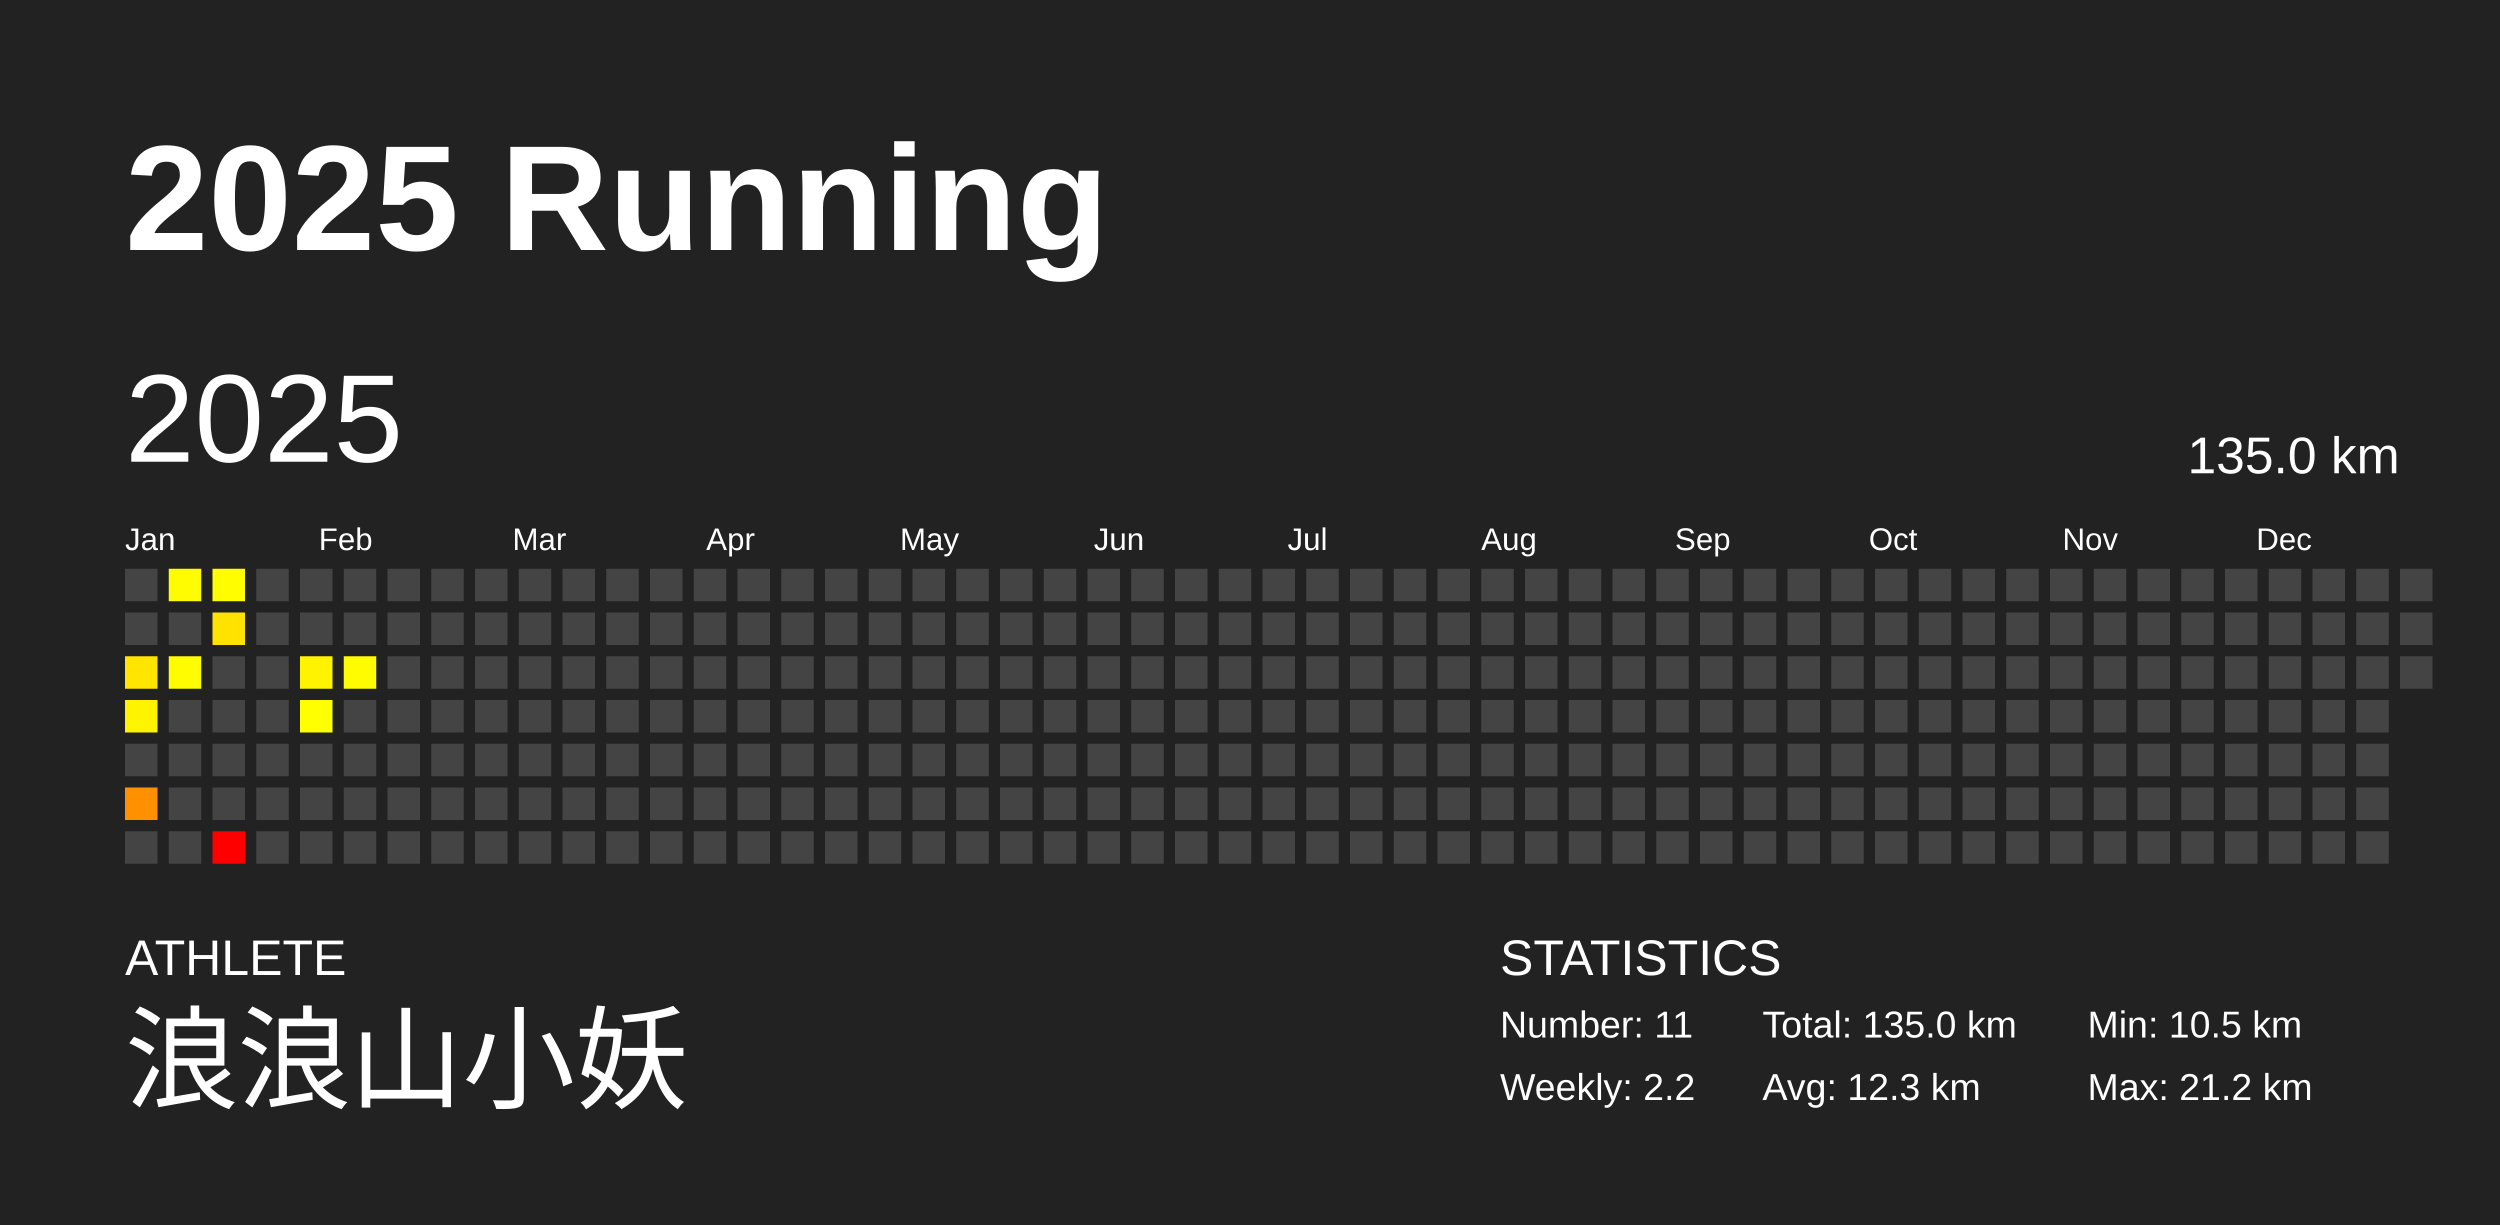
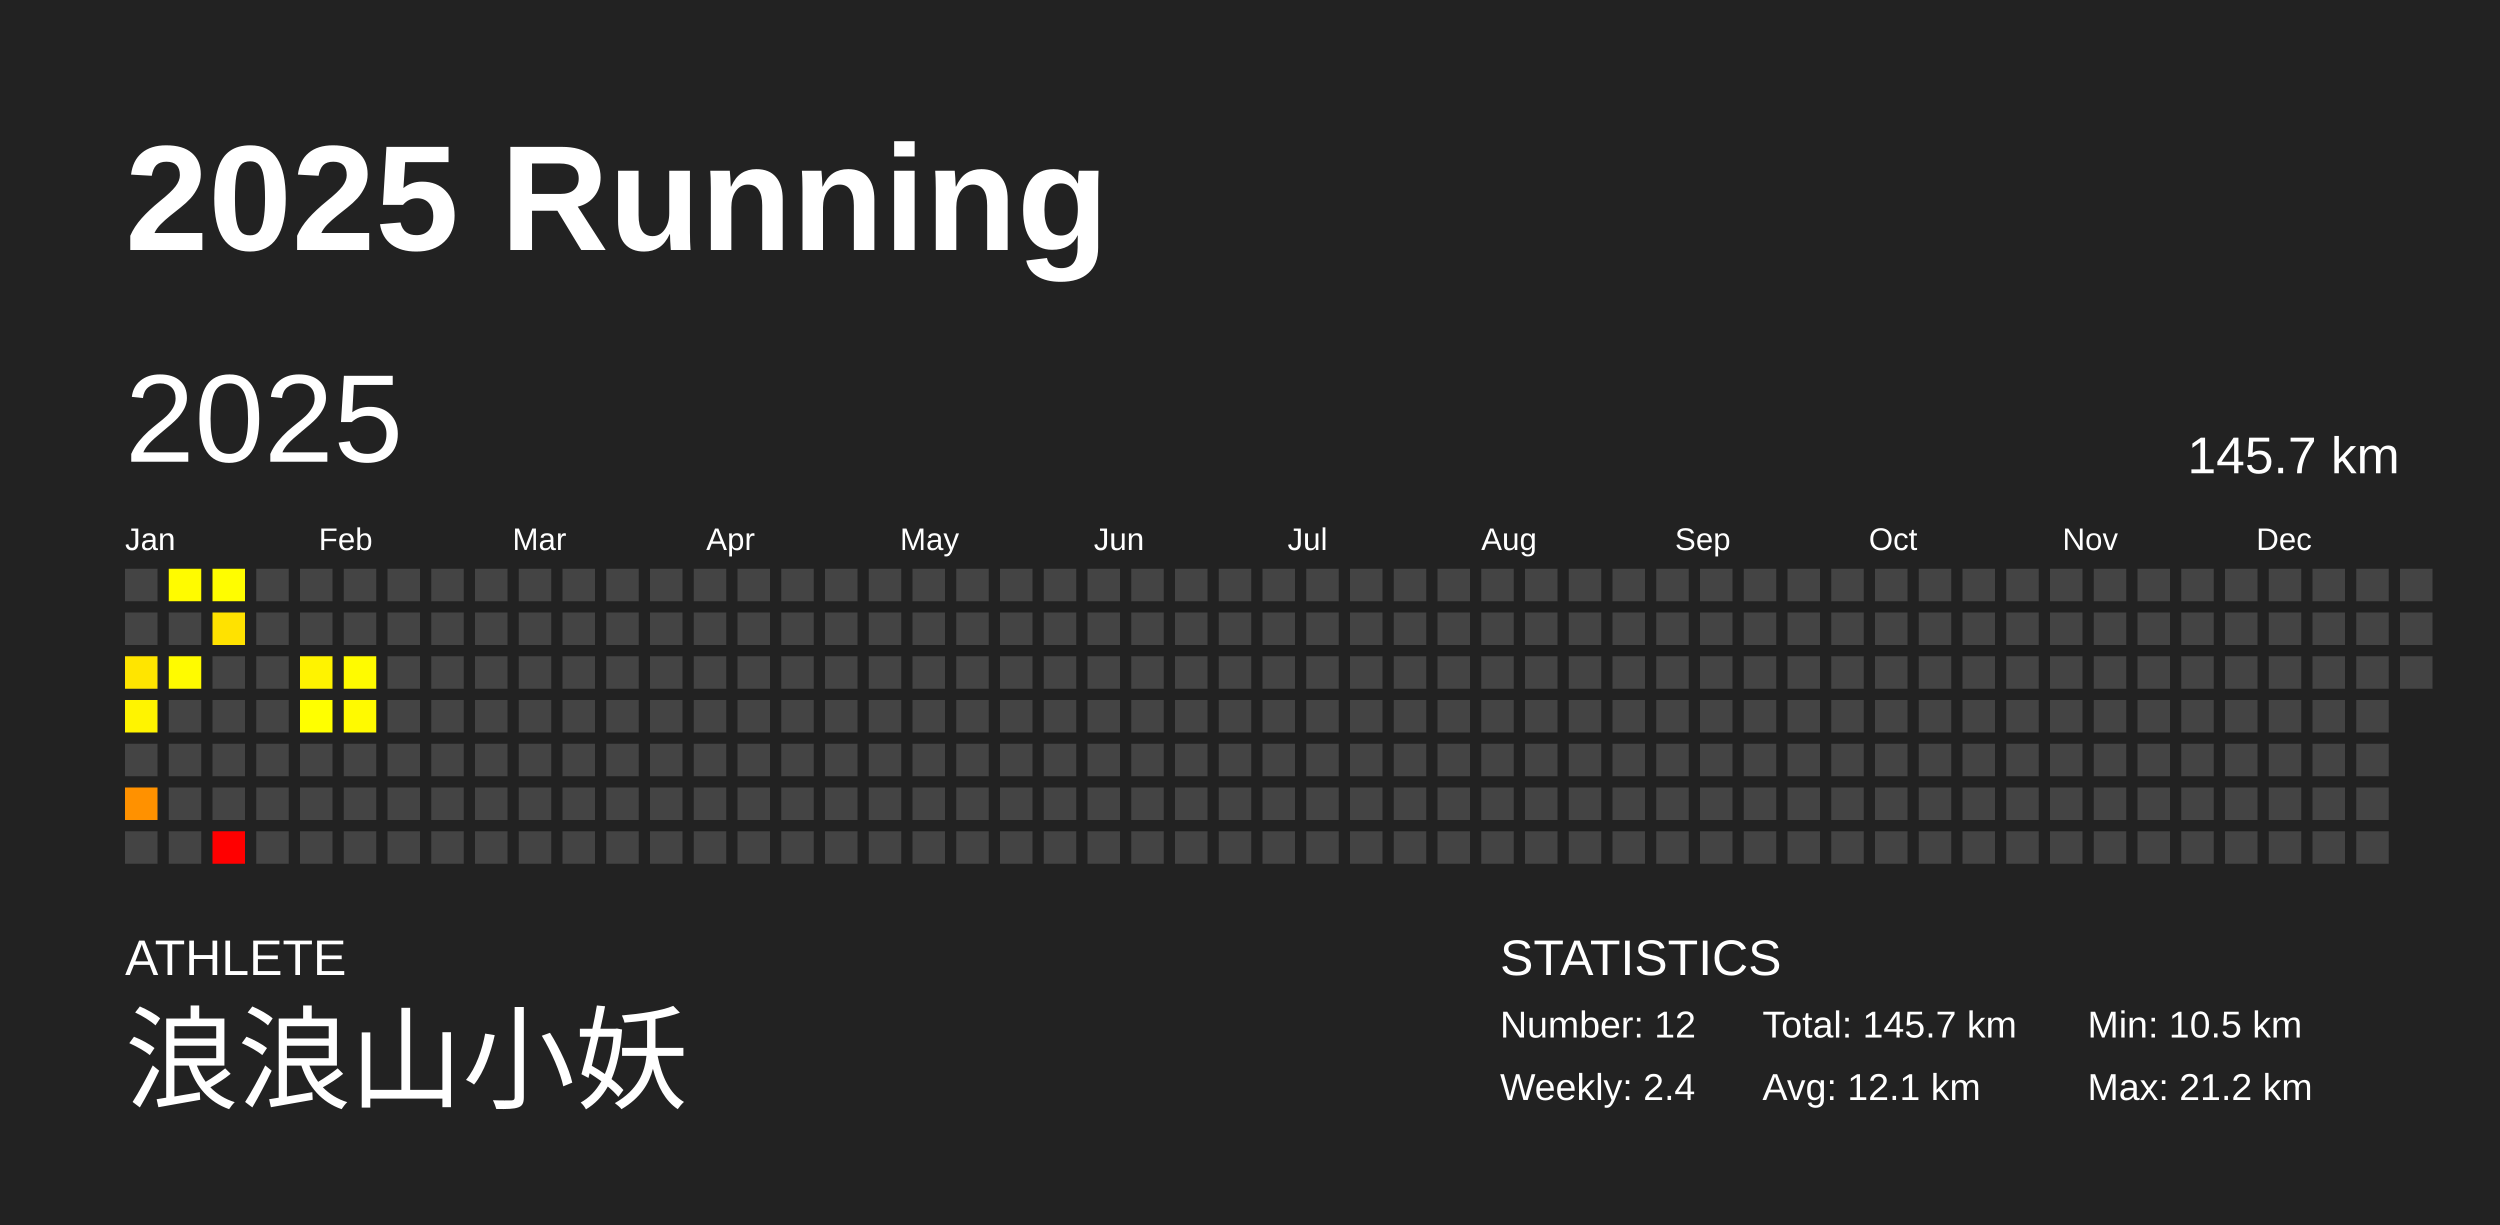
<svg xmlns="http://www.w3.org/2000/svg" baseProfile="full" height="98mm" version="1.1" viewBox="0,0,200,98" width="200mm">
  <defs />
  <rect fill="#222222" height="98" width="200" x="0" y="0" />
  <text fill="#FFFFFF" style="font-size:12px; font-family:Arial; font-weight:bold;" x="10" y="20">2025 Running</text>
  <text fill="#FFFFFF" style="font-size:4px; font-family:Arial" x="10" y="78">ATHLETE</text>
  <text fill="#FFFFFF" style="font-size:9px; font-family:Arial" x="10" y="88">浪浪山小妖</text>
  <text fill="#FFFFFF" style="font-size:4px; font-family:Arial" x="120" y="78">STATISTICS</text>
-   <text fill="#FFFFFF" style="font-size:3px; font-family:Arial" x="120" y="83">Number: 11</text>
-   <text fill="#FFFFFF" style="font-size:3px; font-family:Arial" x="120" y="88">Weekly: 2.2</text>
-   <text fill="#FFFFFF" style="font-size:3px; font-family:Arial" x="141" y="83">Total: 135.0 km</text>
-   <text fill="#FFFFFF" style="font-size:3px; font-family:Arial" x="141" y="88">Avg: 12.3 km</text>
+   <text fill="#FFFFFF" style="font-size:3px; font-family:Arial" x="120" y="83">Number: 12</text>
+   <text fill="#FFFFFF" style="font-size:3px; font-family:Arial" x="120" y="88">Weekly: 2.4</text>
+   <text fill="#FFFFFF" style="font-size:3px; font-family:Arial" x="141" y="83">Total: 145.7 km</text>
+   <text fill="#FFFFFF" style="font-size:3px; font-family:Arial" x="141" y="88">Avg: 12.1 km</text>
  <text fill="#FFFFFF" style="font-size:3px; font-family:Arial" x="167" y="83">Min: 10.5 km</text>
  <text fill="#FFFFFF" style="font-size:3px; font-family:Arial" x="167" y="88">Max: 21.2 km</text>
  <text dominant-baseline="hanging" fill="#FFFFFF" style="font-size:10.0px; font-family:Arial;" x="10" y="30">2025</text>
-   <text dominant-baseline="hanging" fill="#FFFFFF" style="font-size:4.125px; font-family:Arial;" x="175" y="35">135.0 km</text>
+   <text dominant-baseline="hanging" fill="#FFFFFF" style="font-size:4.125px; font-family:Arial;" x="175" y="35">145.7 km</text>
  <text fill="#FFFFFF" style="font-size:2.5px; font-family:Arial" x="10.0" y="44">Jan</text>
  <text fill="#FFFFFF" style="font-size:2.5px; font-family:Arial" x="25.5" y="44">Feb</text>
  <text fill="#FFFFFF" style="font-size:2.5px; font-family:Arial" x="41.0" y="44">Mar</text>
  <text fill="#FFFFFF" style="font-size:2.5px; font-family:Arial" x="56.5" y="44">Apr</text>
  <text fill="#FFFFFF" style="font-size:2.5px; font-family:Arial" x="72.0" y="44">May</text>
  <text fill="#FFFFFF" style="font-size:2.5px; font-family:Arial" x="87.5" y="44">Jun</text>
  <text fill="#FFFFFF" style="font-size:2.5px; font-family:Arial" x="103.0" y="44">Jul</text>
  <text fill="#FFFFFF" style="font-size:2.5px; font-family:Arial" x="118.5" y="44">Aug</text>
  <text fill="#FFFFFF" style="font-size:2.5px; font-family:Arial" x="134.0" y="44">Sep</text>
  <text fill="#FFFFFF" style="font-size:2.5px; font-family:Arial" x="149.5" y="44">Oct</text>
  <text fill="#FFFFFF" style="font-size:2.5px; font-family:Arial" x="165.0" y="44">Nov</text>
  <text fill="#FFFFFF" style="font-size:2.5px; font-family:Arial" x="180.5" y="44">Dec</text>
  <rect fill="#444444" height="2.6" width="2.6" x="10.0" y="45.5" />
  <rect fill="#444444" height="2.6" width="2.6" x="10.0" y="49.0" />
  <rect fill="#ffe500" height="2.6" width="2.6" x="10.0" y="52.5" />
  <rect fill="#fff400" height="2.6" width="2.6" x="10.0" y="56.0" />
  <rect fill="#444444" height="2.6" width="2.6" x="10.0" y="59.5" />
  <rect fill="#ff9100" height="2.6" width="2.6" x="10.0" y="63.0" />
  <rect fill="#444444" height="2.6" width="2.6" x="10.0" y="66.5" />
  <rect fill="#fffb00" height="2.6" width="2.6" x="13.5" y="45.5" />
  <rect fill="#444444" height="2.6" width="2.6" x="13.5" y="49.0" />
  <rect fill="#fffb00" height="2.6" width="2.6" x="13.5" y="52.5" />
  <rect fill="#444444" height="2.6" width="2.6" x="13.5" y="56.0" />
  <rect fill="#444444" height="2.6" width="2.6" x="13.5" y="59.5" />
  <rect fill="#444444" height="2.6" width="2.6" x="13.5" y="63.0" />
  <rect fill="#444444" height="2.6" width="2.6" x="13.5" y="66.5" />
  <rect fill="#fffd00" height="2.6" width="2.6" x="17.0" y="45.5" />
  <rect fill="#ffe200" height="2.6" width="2.6" x="17.0" y="49.0" />
  <rect fill="#444444" height="2.6" width="2.6" x="17.0" y="52.5" />
  <rect fill="#444444" height="2.6" width="2.6" x="17.0" y="56.0" />
  <rect fill="#444444" height="2.6" width="2.6" x="17.0" y="59.5" />
  <rect fill="#444444" height="2.6" width="2.6" x="17.0" y="63.0" />
  <rect fill="red" height="2.6" width="2.6" x="17.0" y="66.5" />
  <rect fill="#444444" height="2.6" width="2.6" x="20.5" y="45.5" />
  <rect fill="#444444" height="2.6" width="2.6" x="20.5" y="49.0" />
  <rect fill="#444444" height="2.6" width="2.6" x="20.5" y="52.5" />
  <rect fill="#444444" height="2.6" width="2.6" x="20.5" y="56.0" />
  <rect fill="#444444" height="2.6" width="2.6" x="20.5" y="59.5" />
  <rect fill="#444444" height="2.6" width="2.6" x="20.5" y="63.0" />
  <rect fill="#444444" height="2.6" width="2.6" x="20.5" y="66.5" />
  <rect fill="#444444" height="2.6" width="2.6" x="24.0" y="45.5" />
  <rect fill="#444444" height="2.6" width="2.6" x="24.0" y="49.0" />
  <rect fill="#fff300" height="2.6" width="2.6" x="24.0" y="52.5" />
  <rect fill="#ffff00" height="2.6" width="2.6" x="24.0" y="56.0" />
  <rect fill="#444444" height="2.6" width="2.6" x="24.0" y="59.5" />
  <rect fill="#444444" height="2.6" width="2.6" x="24.0" y="63.0" />
  <rect fill="#444444" height="2.6" width="2.6" x="24.0" y="66.5" />
  <rect fill="#444444" height="2.6" width="2.6" x="27.5" y="45.5" />
  <rect fill="#444444" height="2.6" width="2.6" x="27.5" y="49.0" />
  <rect fill="#fffb00" height="2.6" width="2.6" x="27.5" y="52.5" />
-   <rect fill="#444444" height="2.6" width="2.6" x="27.5" y="56.0" />
+   <rect fill="#fffa00" height="2.6" width="2.6" x="27.5" y="56.0" />
  <rect fill="#444444" height="2.6" width="2.6" x="27.5" y="59.5" />
  <rect fill="#444444" height="2.6" width="2.6" x="27.5" y="63.0" />
  <rect fill="#444444" height="2.6" width="2.6" x="27.5" y="66.5" />
  <rect fill="#444444" height="2.6" width="2.6" x="31.0" y="45.5" />
  <rect fill="#444444" height="2.6" width="2.6" x="31.0" y="49.0" />
  <rect fill="#444444" height="2.6" width="2.6" x="31.0" y="52.5" />
  <rect fill="#444444" height="2.6" width="2.6" x="31.0" y="56.0" />
  <rect fill="#444444" height="2.6" width="2.6" x="31.0" y="59.5" />
  <rect fill="#444444" height="2.6" width="2.6" x="31.0" y="63.0" />
  <rect fill="#444444" height="2.6" width="2.6" x="31.0" y="66.5" />
  <rect fill="#444444" height="2.6" width="2.6" x="34.5" y="45.5" />
  <rect fill="#444444" height="2.6" width="2.6" x="34.5" y="49.0" />
  <rect fill="#444444" height="2.6" width="2.6" x="34.5" y="52.5" />
  <rect fill="#444444" height="2.6" width="2.6" x="34.5" y="56.0" />
  <rect fill="#444444" height="2.6" width="2.6" x="34.5" y="59.5" />
  <rect fill="#444444" height="2.6" width="2.6" x="34.5" y="63.0" />
  <rect fill="#444444" height="2.6" width="2.6" x="34.5" y="66.5" />
  <rect fill="#444444" height="2.6" width="2.6" x="38.0" y="45.5" />
  <rect fill="#444444" height="2.6" width="2.6" x="38.0" y="49.0" />
  <rect fill="#444444" height="2.6" width="2.6" x="38.0" y="52.5" />
  <rect fill="#444444" height="2.6" width="2.6" x="38.0" y="56.0" />
  <rect fill="#444444" height="2.6" width="2.6" x="38.0" y="59.5" />
  <rect fill="#444444" height="2.6" width="2.6" x="38.0" y="63.0" />
  <rect fill="#444444" height="2.6" width="2.6" x="38.0" y="66.5" />
  <rect fill="#444444" height="2.6" width="2.6" x="41.5" y="45.5" />
  <rect fill="#444444" height="2.6" width="2.6" x="41.5" y="49.0" />
  <rect fill="#444444" height="2.6" width="2.6" x="41.5" y="52.5" />
  <rect fill="#444444" height="2.6" width="2.6" x="41.5" y="56.0" />
  <rect fill="#444444" height="2.6" width="2.6" x="41.5" y="59.5" />
  <rect fill="#444444" height="2.6" width="2.6" x="41.5" y="63.0" />
  <rect fill="#444444" height="2.6" width="2.6" x="41.5" y="66.5" />
  <rect fill="#444444" height="2.6" width="2.6" x="45.0" y="45.5" />
  <rect fill="#444444" height="2.6" width="2.6" x="45.0" y="49.0" />
  <rect fill="#444444" height="2.6" width="2.6" x="45.0" y="52.5" />
  <rect fill="#444444" height="2.6" width="2.6" x="45.0" y="56.0" />
  <rect fill="#444444" height="2.6" width="2.6" x="45.0" y="59.5" />
  <rect fill="#444444" height="2.6" width="2.6" x="45.0" y="63.0" />
  <rect fill="#444444" height="2.6" width="2.6" x="45.0" y="66.5" />
  <rect fill="#444444" height="2.6" width="2.6" x="48.5" y="45.5" />
  <rect fill="#444444" height="2.6" width="2.6" x="48.5" y="49.0" />
  <rect fill="#444444" height="2.6" width="2.6" x="48.5" y="52.5" />
  <rect fill="#444444" height="2.6" width="2.6" x="48.5" y="56.0" />
  <rect fill="#444444" height="2.6" width="2.6" x="48.5" y="59.5" />
  <rect fill="#444444" height="2.6" width="2.6" x="48.5" y="63.0" />
  <rect fill="#444444" height="2.6" width="2.6" x="48.5" y="66.5" />
  <rect fill="#444444" height="2.6" width="2.6" x="52.0" y="45.5" />
  <rect fill="#444444" height="2.6" width="2.6" x="52.0" y="49.0" />
  <rect fill="#444444" height="2.6" width="2.6" x="52.0" y="52.5" />
  <rect fill="#444444" height="2.6" width="2.6" x="52.0" y="56.0" />
  <rect fill="#444444" height="2.6" width="2.6" x="52.0" y="59.5" />
  <rect fill="#444444" height="2.6" width="2.6" x="52.0" y="63.0" />
  <rect fill="#444444" height="2.6" width="2.6" x="52.0" y="66.5" />
  <rect fill="#444444" height="2.6" width="2.6" x="55.5" y="45.5" />
  <rect fill="#444444" height="2.6" width="2.6" x="55.5" y="49.0" />
  <rect fill="#444444" height="2.6" width="2.6" x="55.5" y="52.5" />
  <rect fill="#444444" height="2.6" width="2.6" x="55.5" y="56.0" />
  <rect fill="#444444" height="2.6" width="2.6" x="55.5" y="59.5" />
  <rect fill="#444444" height="2.6" width="2.6" x="55.5" y="63.0" />
  <rect fill="#444444" height="2.6" width="2.6" x="55.5" y="66.5" />
  <rect fill="#444444" height="2.6" width="2.6" x="59.0" y="45.5" />
  <rect fill="#444444" height="2.6" width="2.6" x="59.0" y="49.0" />
  <rect fill="#444444" height="2.6" width="2.6" x="59.0" y="52.5" />
  <rect fill="#444444" height="2.6" width="2.6" x="59.0" y="56.0" />
  <rect fill="#444444" height="2.6" width="2.6" x="59.0" y="59.5" />
  <rect fill="#444444" height="2.6" width="2.6" x="59.0" y="63.0" />
  <rect fill="#444444" height="2.6" width="2.6" x="59.0" y="66.5" />
  <rect fill="#444444" height="2.6" width="2.6" x="62.5" y="45.5" />
  <rect fill="#444444" height="2.6" width="2.6" x="62.5" y="49.0" />
  <rect fill="#444444" height="2.6" width="2.6" x="62.5" y="52.5" />
  <rect fill="#444444" height="2.6" width="2.6" x="62.5" y="56.0" />
  <rect fill="#444444" height="2.6" width="2.6" x="62.5" y="59.5" />
  <rect fill="#444444" height="2.6" width="2.6" x="62.5" y="63.0" />
  <rect fill="#444444" height="2.6" width="2.6" x="62.5" y="66.5" />
  <rect fill="#444444" height="2.6" width="2.6" x="66.0" y="45.5" />
  <rect fill="#444444" height="2.6" width="2.6" x="66.0" y="49.0" />
  <rect fill="#444444" height="2.6" width="2.6" x="66.0" y="52.5" />
  <rect fill="#444444" height="2.6" width="2.6" x="66.0" y="56.0" />
  <rect fill="#444444" height="2.6" width="2.6" x="66.0" y="59.5" />
  <rect fill="#444444" height="2.6" width="2.6" x="66.0" y="63.0" />
  <rect fill="#444444" height="2.6" width="2.6" x="66.0" y="66.5" />
  <rect fill="#444444" height="2.6" width="2.6" x="69.5" y="45.5" />
  <rect fill="#444444" height="2.6" width="2.6" x="69.5" y="49.0" />
  <rect fill="#444444" height="2.6" width="2.6" x="69.5" y="52.5" />
  <rect fill="#444444" height="2.6" width="2.6" x="69.5" y="56.0" />
  <rect fill="#444444" height="2.6" width="2.6" x="69.5" y="59.5" />
  <rect fill="#444444" height="2.6" width="2.6" x="69.5" y="63.0" />
  <rect fill="#444444" height="2.6" width="2.6" x="69.5" y="66.5" />
  <rect fill="#444444" height="2.6" width="2.6" x="73.0" y="45.5" />
  <rect fill="#444444" height="2.6" width="2.6" x="73.0" y="49.0" />
  <rect fill="#444444" height="2.6" width="2.6" x="73.0" y="52.5" />
  <rect fill="#444444" height="2.6" width="2.6" x="73.0" y="56.0" />
  <rect fill="#444444" height="2.6" width="2.6" x="73.0" y="59.5" />
  <rect fill="#444444" height="2.6" width="2.6" x="73.0" y="63.0" />
  <rect fill="#444444" height="2.6" width="2.6" x="73.0" y="66.5" />
  <rect fill="#444444" height="2.6" width="2.6" x="76.5" y="45.5" />
  <rect fill="#444444" height="2.6" width="2.6" x="76.5" y="49.0" />
  <rect fill="#444444" height="2.6" width="2.6" x="76.5" y="52.5" />
  <rect fill="#444444" height="2.6" width="2.6" x="76.5" y="56.0" />
  <rect fill="#444444" height="2.6" width="2.6" x="76.5" y="59.5" />
  <rect fill="#444444" height="2.6" width="2.6" x="76.5" y="63.0" />
  <rect fill="#444444" height="2.6" width="2.6" x="76.5" y="66.5" />
  <rect fill="#444444" height="2.6" width="2.6" x="80.0" y="45.5" />
  <rect fill="#444444" height="2.6" width="2.6" x="80.0" y="49.0" />
  <rect fill="#444444" height="2.6" width="2.6" x="80.0" y="52.5" />
  <rect fill="#444444" height="2.6" width="2.6" x="80.0" y="56.0" />
  <rect fill="#444444" height="2.6" width="2.6" x="80.0" y="59.5" />
  <rect fill="#444444" height="2.6" width="2.6" x="80.0" y="63.0" />
  <rect fill="#444444" height="2.6" width="2.6" x="80.0" y="66.5" />
  <rect fill="#444444" height="2.6" width="2.6" x="83.5" y="45.5" />
  <rect fill="#444444" height="2.6" width="2.6" x="83.5" y="49.0" />
  <rect fill="#444444" height="2.6" width="2.6" x="83.5" y="52.5" />
  <rect fill="#444444" height="2.6" width="2.6" x="83.5" y="56.0" />
  <rect fill="#444444" height="2.6" width="2.6" x="83.5" y="59.5" />
  <rect fill="#444444" height="2.6" width="2.6" x="83.5" y="63.0" />
  <rect fill="#444444" height="2.6" width="2.6" x="83.5" y="66.5" />
  <rect fill="#444444" height="2.6" width="2.6" x="87.0" y="45.5" />
  <rect fill="#444444" height="2.6" width="2.6" x="87.0" y="49.0" />
  <rect fill="#444444" height="2.6" width="2.6" x="87.0" y="52.5" />
  <rect fill="#444444" height="2.6" width="2.6" x="87.0" y="56.0" />
  <rect fill="#444444" height="2.6" width="2.6" x="87.0" y="59.5" />
  <rect fill="#444444" height="2.6" width="2.6" x="87.0" y="63.0" />
  <rect fill="#444444" height="2.6" width="2.6" x="87.0" y="66.5" />
  <rect fill="#444444" height="2.6" width="2.6" x="90.5" y="45.5" />
  <rect fill="#444444" height="2.6" width="2.6" x="90.5" y="49.0" />
  <rect fill="#444444" height="2.6" width="2.6" x="90.5" y="52.5" />
  <rect fill="#444444" height="2.6" width="2.6" x="90.5" y="56.0" />
  <rect fill="#444444" height="2.6" width="2.6" x="90.5" y="59.5" />
  <rect fill="#444444" height="2.6" width="2.6" x="90.5" y="63.0" />
  <rect fill="#444444" height="2.6" width="2.6" x="90.5" y="66.5" />
  <rect fill="#444444" height="2.6" width="2.6" x="94.0" y="45.5" />
  <rect fill="#444444" height="2.6" width="2.6" x="94.0" y="49.0" />
  <rect fill="#444444" height="2.6" width="2.6" x="94.0" y="52.5" />
  <rect fill="#444444" height="2.6" width="2.6" x="94.0" y="56.0" />
  <rect fill="#444444" height="2.6" width="2.6" x="94.0" y="59.5" />
  <rect fill="#444444" height="2.6" width="2.6" x="94.0" y="63.0" />
  <rect fill="#444444" height="2.6" width="2.6" x="94.0" y="66.5" />
  <rect fill="#444444" height="2.6" width="2.6" x="97.5" y="45.5" />
  <rect fill="#444444" height="2.6" width="2.6" x="97.5" y="49.0" />
  <rect fill="#444444" height="2.6" width="2.6" x="97.5" y="52.5" />
  <rect fill="#444444" height="2.6" width="2.6" x="97.5" y="56.0" />
  <rect fill="#444444" height="2.6" width="2.6" x="97.5" y="59.5" />
  <rect fill="#444444" height="2.6" width="2.6" x="97.5" y="63.0" />
  <rect fill="#444444" height="2.6" width="2.6" x="97.5" y="66.5" />
  <rect fill="#444444" height="2.6" width="2.6" x="101.0" y="45.5" />
  <rect fill="#444444" height="2.6" width="2.6" x="101.0" y="49.0" />
  <rect fill="#444444" height="2.6" width="2.6" x="101.0" y="52.5" />
  <rect fill="#444444" height="2.6" width="2.6" x="101.0" y="56.0" />
  <rect fill="#444444" height="2.6" width="2.6" x="101.0" y="59.5" />
  <rect fill="#444444" height="2.6" width="2.6" x="101.0" y="63.0" />
  <rect fill="#444444" height="2.6" width="2.6" x="101.0" y="66.5" />
  <rect fill="#444444" height="2.6" width="2.6" x="104.5" y="45.5" />
  <rect fill="#444444" height="2.6" width="2.6" x="104.5" y="49.0" />
  <rect fill="#444444" height="2.6" width="2.6" x="104.5" y="52.5" />
  <rect fill="#444444" height="2.6" width="2.6" x="104.5" y="56.0" />
  <rect fill="#444444" height="2.6" width="2.6" x="104.5" y="59.5" />
  <rect fill="#444444" height="2.6" width="2.6" x="104.5" y="63.0" />
  <rect fill="#444444" height="2.6" width="2.6" x="104.5" y="66.5" />
  <rect fill="#444444" height="2.6" width="2.6" x="108.0" y="45.5" />
  <rect fill="#444444" height="2.6" width="2.6" x="108.0" y="49.0" />
  <rect fill="#444444" height="2.6" width="2.6" x="108.0" y="52.5" />
  <rect fill="#444444" height="2.6" width="2.6" x="108.0" y="56.0" />
  <rect fill="#444444" height="2.6" width="2.6" x="108.0" y="59.5" />
  <rect fill="#444444" height="2.6" width="2.6" x="108.0" y="63.0" />
  <rect fill="#444444" height="2.6" width="2.6" x="108.0" y="66.5" />
  <rect fill="#444444" height="2.6" width="2.6" x="111.5" y="45.5" />
  <rect fill="#444444" height="2.6" width="2.6" x="111.5" y="49.0" />
  <rect fill="#444444" height="2.6" width="2.6" x="111.5" y="52.5" />
  <rect fill="#444444" height="2.6" width="2.6" x="111.5" y="56.0" />
  <rect fill="#444444" height="2.6" width="2.6" x="111.5" y="59.5" />
  <rect fill="#444444" height="2.6" width="2.6" x="111.5" y="63.0" />
  <rect fill="#444444" height="2.6" width="2.6" x="111.5" y="66.5" />
  <rect fill="#444444" height="2.6" width="2.6" x="115.0" y="45.5" />
  <rect fill="#444444" height="2.6" width="2.6" x="115.0" y="49.0" />
  <rect fill="#444444" height="2.6" width="2.6" x="115.0" y="52.5" />
  <rect fill="#444444" height="2.6" width="2.6" x="115.0" y="56.0" />
  <rect fill="#444444" height="2.6" width="2.6" x="115.0" y="59.5" />
  <rect fill="#444444" height="2.6" width="2.6" x="115.0" y="63.0" />
  <rect fill="#444444" height="2.6" width="2.6" x="115.0" y="66.5" />
  <rect fill="#444444" height="2.6" width="2.6" x="118.5" y="45.5" />
  <rect fill="#444444" height="2.6" width="2.6" x="118.5" y="49.0" />
  <rect fill="#444444" height="2.6" width="2.6" x="118.5" y="52.5" />
  <rect fill="#444444" height="2.6" width="2.6" x="118.5" y="56.0" />
  <rect fill="#444444" height="2.6" width="2.6" x="118.5" y="59.5" />
  <rect fill="#444444" height="2.6" width="2.6" x="118.5" y="63.0" />
  <rect fill="#444444" height="2.6" width="2.6" x="118.5" y="66.5" />
  <rect fill="#444444" height="2.6" width="2.6" x="122.0" y="45.5" />
  <rect fill="#444444" height="2.6" width="2.6" x="122.0" y="49.0" />
  <rect fill="#444444" height="2.6" width="2.6" x="122.0" y="52.5" />
  <rect fill="#444444" height="2.6" width="2.6" x="122.0" y="56.0" />
  <rect fill="#444444" height="2.6" width="2.6" x="122.0" y="59.5" />
  <rect fill="#444444" height="2.6" width="2.6" x="122.0" y="63.0" />
  <rect fill="#444444" height="2.6" width="2.6" x="122.0" y="66.5" />
  <rect fill="#444444" height="2.6" width="2.6" x="125.5" y="45.5" />
  <rect fill="#444444" height="2.6" width="2.6" x="125.5" y="49.0" />
  <rect fill="#444444" height="2.6" width="2.6" x="125.5" y="52.5" />
  <rect fill="#444444" height="2.6" width="2.6" x="125.5" y="56.0" />
  <rect fill="#444444" height="2.6" width="2.6" x="125.5" y="59.5" />
  <rect fill="#444444" height="2.6" width="2.6" x="125.5" y="63.0" />
  <rect fill="#444444" height="2.6" width="2.6" x="125.5" y="66.5" />
  <rect fill="#444444" height="2.6" width="2.6" x="129.0" y="45.5" />
  <rect fill="#444444" height="2.6" width="2.6" x="129.0" y="49.0" />
  <rect fill="#444444" height="2.6" width="2.6" x="129.0" y="52.5" />
  <rect fill="#444444" height="2.6" width="2.6" x="129.0" y="56.0" />
  <rect fill="#444444" height="2.6" width="2.6" x="129.0" y="59.5" />
  <rect fill="#444444" height="2.6" width="2.6" x="129.0" y="63.0" />
  <rect fill="#444444" height="2.6" width="2.6" x="129.0" y="66.5" />
  <rect fill="#444444" height="2.6" width="2.6" x="132.5" y="45.5" />
  <rect fill="#444444" height="2.6" width="2.6" x="132.5" y="49.0" />
  <rect fill="#444444" height="2.6" width="2.6" x="132.5" y="52.5" />
  <rect fill="#444444" height="2.6" width="2.6" x="132.5" y="56.0" />
  <rect fill="#444444" height="2.6" width="2.6" x="132.5" y="59.5" />
  <rect fill="#444444" height="2.6" width="2.6" x="132.5" y="63.0" />
  <rect fill="#444444" height="2.6" width="2.6" x="132.5" y="66.5" />
  <rect fill="#444444" height="2.6" width="2.6" x="136.0" y="45.5" />
  <rect fill="#444444" height="2.6" width="2.6" x="136.0" y="49.0" />
  <rect fill="#444444" height="2.6" width="2.6" x="136.0" y="52.5" />
  <rect fill="#444444" height="2.6" width="2.6" x="136.0" y="56.0" />
  <rect fill="#444444" height="2.6" width="2.6" x="136.0" y="59.5" />
  <rect fill="#444444" height="2.6" width="2.6" x="136.0" y="63.0" />
  <rect fill="#444444" height="2.6" width="2.6" x="136.0" y="66.5" />
  <rect fill="#444444" height="2.6" width="2.6" x="139.5" y="45.5" />
  <rect fill="#444444" height="2.6" width="2.6" x="139.5" y="49.0" />
  <rect fill="#444444" height="2.6" width="2.6" x="139.5" y="52.5" />
  <rect fill="#444444" height="2.6" width="2.6" x="139.5" y="56.0" />
  <rect fill="#444444" height="2.6" width="2.6" x="139.5" y="59.5" />
  <rect fill="#444444" height="2.6" width="2.6" x="139.5" y="63.0" />
  <rect fill="#444444" height="2.6" width="2.6" x="139.5" y="66.5" />
  <rect fill="#444444" height="2.6" width="2.6" x="143.0" y="45.5" />
  <rect fill="#444444" height="2.6" width="2.6" x="143.0" y="49.0" />
  <rect fill="#444444" height="2.6" width="2.6" x="143.0" y="52.5" />
  <rect fill="#444444" height="2.6" width="2.6" x="143.0" y="56.0" />
  <rect fill="#444444" height="2.6" width="2.6" x="143.0" y="59.5" />
  <rect fill="#444444" height="2.6" width="2.6" x="143.0" y="63.0" />
  <rect fill="#444444" height="2.6" width="2.6" x="143.0" y="66.5" />
  <rect fill="#444444" height="2.6" width="2.6" x="146.5" y="45.5" />
  <rect fill="#444444" height="2.6" width="2.6" x="146.5" y="49.0" />
  <rect fill="#444444" height="2.6" width="2.6" x="146.5" y="52.5" />
  <rect fill="#444444" height="2.6" width="2.6" x="146.5" y="56.0" />
  <rect fill="#444444" height="2.6" width="2.6" x="146.5" y="59.5" />
  <rect fill="#444444" height="2.6" width="2.6" x="146.5" y="63.0" />
  <rect fill="#444444" height="2.6" width="2.6" x="146.5" y="66.5" />
  <rect fill="#444444" height="2.6" width="2.6" x="150.0" y="45.5" />
  <rect fill="#444444" height="2.6" width="2.6" x="150.0" y="49.0" />
  <rect fill="#444444" height="2.6" width="2.6" x="150.0" y="52.5" />
  <rect fill="#444444" height="2.6" width="2.6" x="150.0" y="56.0" />
  <rect fill="#444444" height="2.6" width="2.6" x="150.0" y="59.5" />
  <rect fill="#444444" height="2.6" width="2.6" x="150.0" y="63.0" />
  <rect fill="#444444" height="2.6" width="2.6" x="150.0" y="66.5" />
  <rect fill="#444444" height="2.6" width="2.6" x="153.5" y="45.5" />
  <rect fill="#444444" height="2.6" width="2.6" x="153.5" y="49.0" />
  <rect fill="#444444" height="2.6" width="2.6" x="153.5" y="52.5" />
  <rect fill="#444444" height="2.6" width="2.6" x="153.5" y="56.0" />
  <rect fill="#444444" height="2.6" width="2.6" x="153.5" y="59.5" />
  <rect fill="#444444" height="2.6" width="2.6" x="153.5" y="63.0" />
  <rect fill="#444444" height="2.6" width="2.6" x="153.5" y="66.5" />
  <rect fill="#444444" height="2.6" width="2.6" x="157.0" y="45.5" />
  <rect fill="#444444" height="2.6" width="2.6" x="157.0" y="49.0" />
  <rect fill="#444444" height="2.6" width="2.6" x="157.0" y="52.5" />
  <rect fill="#444444" height="2.6" width="2.6" x="157.0" y="56.0" />
  <rect fill="#444444" height="2.6" width="2.6" x="157.0" y="59.5" />
  <rect fill="#444444" height="2.6" width="2.6" x="157.0" y="63.0" />
  <rect fill="#444444" height="2.6" width="2.6" x="157.0" y="66.5" />
  <rect fill="#444444" height="2.6" width="2.6" x="160.5" y="45.5" />
  <rect fill="#444444" height="2.6" width="2.6" x="160.5" y="49.0" />
  <rect fill="#444444" height="2.6" width="2.6" x="160.5" y="52.5" />
  <rect fill="#444444" height="2.6" width="2.6" x="160.5" y="56.0" />
  <rect fill="#444444" height="2.6" width="2.6" x="160.5" y="59.5" />
  <rect fill="#444444" height="2.6" width="2.6" x="160.5" y="63.0" />
  <rect fill="#444444" height="2.6" width="2.6" x="160.5" y="66.5" />
  <rect fill="#444444" height="2.6" width="2.6" x="164.0" y="45.5" />
  <rect fill="#444444" height="2.6" width="2.6" x="164.0" y="49.0" />
  <rect fill="#444444" height="2.6" width="2.6" x="164.0" y="52.5" />
  <rect fill="#444444" height="2.6" width="2.6" x="164.0" y="56.0" />
  <rect fill="#444444" height="2.6" width="2.6" x="164.0" y="59.5" />
  <rect fill="#444444" height="2.6" width="2.6" x="164.0" y="63.0" />
  <rect fill="#444444" height="2.6" width="2.6" x="164.0" y="66.5" />
  <rect fill="#444444" height="2.6" width="2.6" x="167.5" y="45.5" />
  <rect fill="#444444" height="2.6" width="2.6" x="167.5" y="49.0" />
  <rect fill="#444444" height="2.6" width="2.6" x="167.5" y="52.5" />
  <rect fill="#444444" height="2.6" width="2.6" x="167.5" y="56.0" />
  <rect fill="#444444" height="2.6" width="2.6" x="167.5" y="59.5" />
  <rect fill="#444444" height="2.6" width="2.6" x="167.5" y="63.0" />
  <rect fill="#444444" height="2.6" width="2.6" x="167.5" y="66.5" />
  <rect fill="#444444" height="2.6" width="2.6" x="171.0" y="45.5" />
  <rect fill="#444444" height="2.6" width="2.6" x="171.0" y="49.0" />
  <rect fill="#444444" height="2.6" width="2.6" x="171.0" y="52.5" />
  <rect fill="#444444" height="2.6" width="2.6" x="171.0" y="56.0" />
  <rect fill="#444444" height="2.6" width="2.6" x="171.0" y="59.5" />
  <rect fill="#444444" height="2.6" width="2.6" x="171.0" y="63.0" />
  <rect fill="#444444" height="2.6" width="2.6" x="171.0" y="66.5" />
  <rect fill="#444444" height="2.6" width="2.6" x="174.5" y="45.5" />
  <rect fill="#444444" height="2.6" width="2.6" x="174.5" y="49.0" />
  <rect fill="#444444" height="2.6" width="2.6" x="174.5" y="52.5" />
  <rect fill="#444444" height="2.6" width="2.6" x="174.5" y="56.0" />
  <rect fill="#444444" height="2.6" width="2.6" x="174.5" y="59.5" />
  <rect fill="#444444" height="2.6" width="2.6" x="174.5" y="63.0" />
  <rect fill="#444444" height="2.6" width="2.6" x="174.5" y="66.5" />
  <rect fill="#444444" height="2.6" width="2.6" x="178.0" y="45.5" />
  <rect fill="#444444" height="2.6" width="2.6" x="178.0" y="49.0" />
  <rect fill="#444444" height="2.6" width="2.6" x="178.0" y="52.5" />
  <rect fill="#444444" height="2.6" width="2.6" x="178.0" y="56.0" />
  <rect fill="#444444" height="2.6" width="2.6" x="178.0" y="59.5" />
  <rect fill="#444444" height="2.6" width="2.6" x="178.0" y="63.0" />
  <rect fill="#444444" height="2.6" width="2.6" x="178.0" y="66.5" />
  <rect fill="#444444" height="2.6" width="2.6" x="181.5" y="45.5" />
  <rect fill="#444444" height="2.6" width="2.6" x="181.5" y="49.0" />
  <rect fill="#444444" height="2.6" width="2.6" x="181.5" y="52.5" />
  <rect fill="#444444" height="2.6" width="2.6" x="181.5" y="56.0" />
  <rect fill="#444444" height="2.6" width="2.6" x="181.5" y="59.5" />
  <rect fill="#444444" height="2.6" width="2.6" x="181.5" y="63.0" />
  <rect fill="#444444" height="2.6" width="2.6" x="181.5" y="66.5" />
  <rect fill="#444444" height="2.6" width="2.6" x="185.0" y="45.5" />
  <rect fill="#444444" height="2.6" width="2.6" x="185.0" y="49.0" />
  <rect fill="#444444" height="2.6" width="2.6" x="185.0" y="52.5" />
  <rect fill="#444444" height="2.6" width="2.6" x="185.0" y="56.0" />
  <rect fill="#444444" height="2.6" width="2.6" x="185.0" y="59.5" />
  <rect fill="#444444" height="2.6" width="2.6" x="185.0" y="63.0" />
  <rect fill="#444444" height="2.6" width="2.6" x="185.0" y="66.5" />
  <rect fill="#444444" height="2.6" width="2.6" x="188.5" y="45.5" />
  <rect fill="#444444" height="2.6" width="2.6" x="188.5" y="49.0" />
  <rect fill="#444444" height="2.6" width="2.6" x="188.5" y="52.5" />
  <rect fill="#444444" height="2.6" width="2.6" x="188.5" y="56.0" />
  <rect fill="#444444" height="2.6" width="2.6" x="188.5" y="59.5" />
  <rect fill="#444444" height="2.6" width="2.6" x="188.5" y="63.0" />
  <rect fill="#444444" height="2.6" width="2.6" x="188.5" y="66.5" />
  <rect fill="#444444" height="2.6" width="2.6" x="192.0" y="45.5" />
  <rect fill="#444444" height="2.6" width="2.6" x="192.0" y="49.0" />
  <rect fill="#444444" height="2.6" width="2.6" x="192.0" y="52.5" />
</svg>
